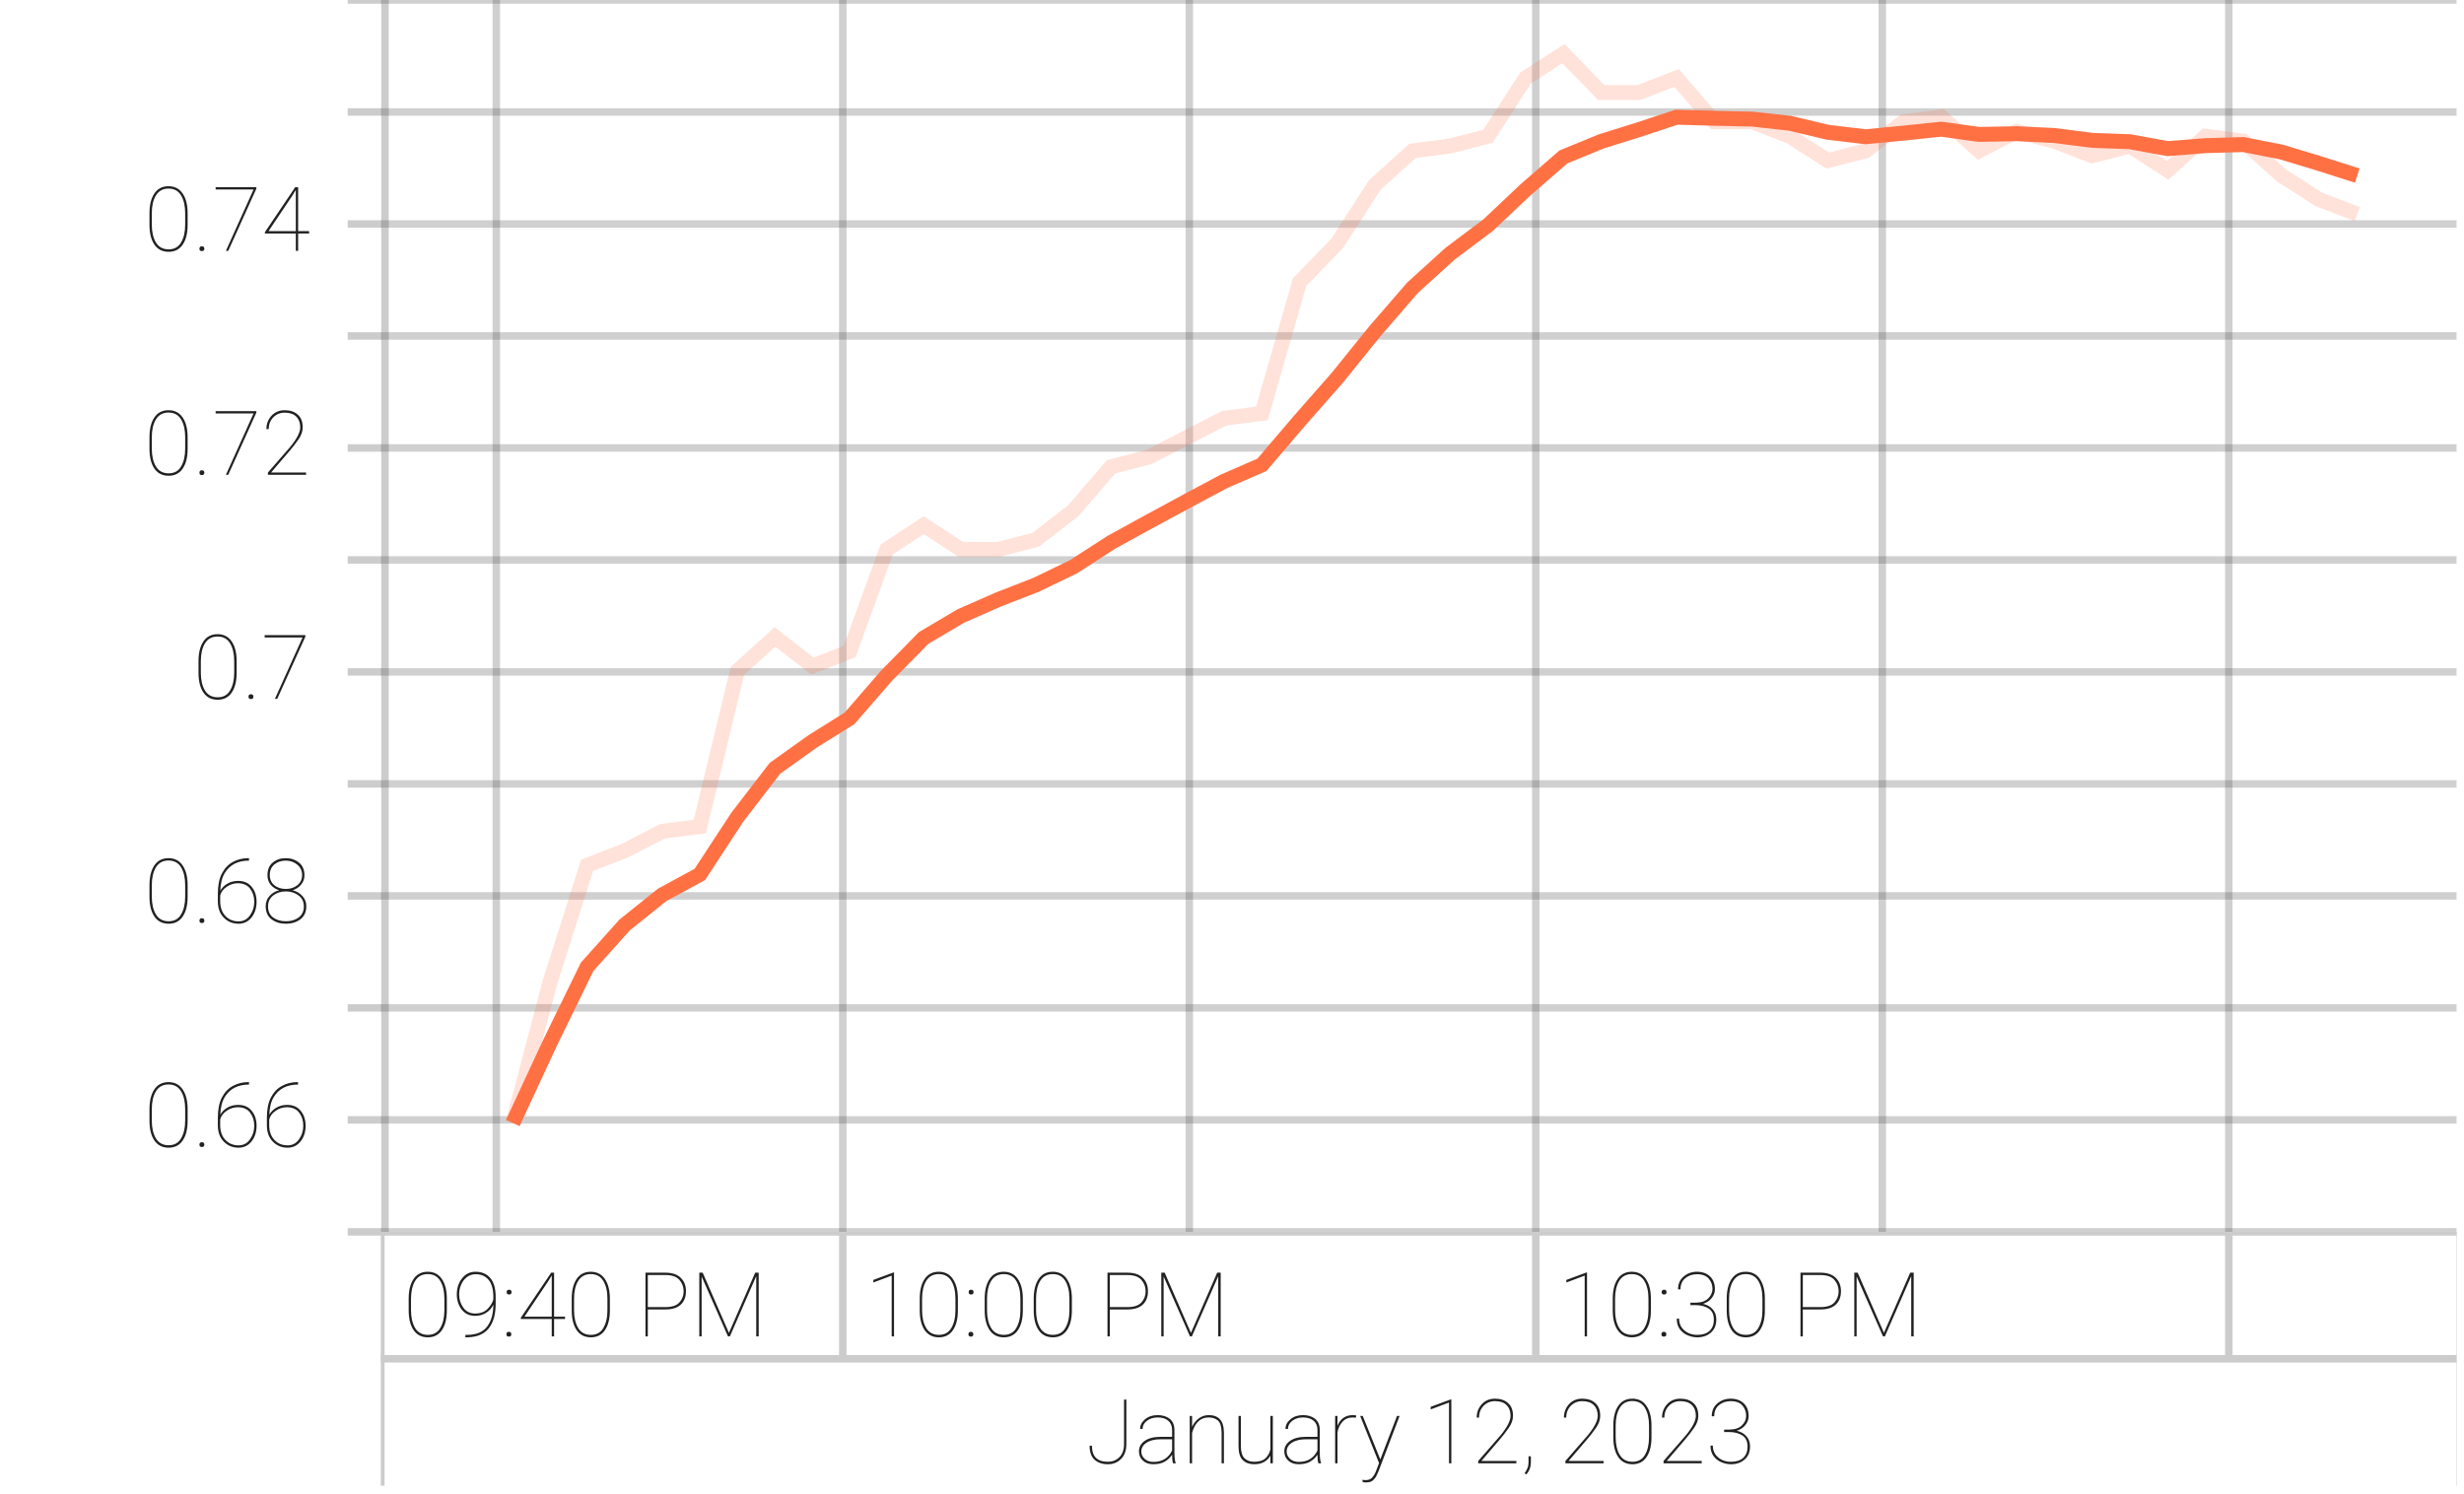
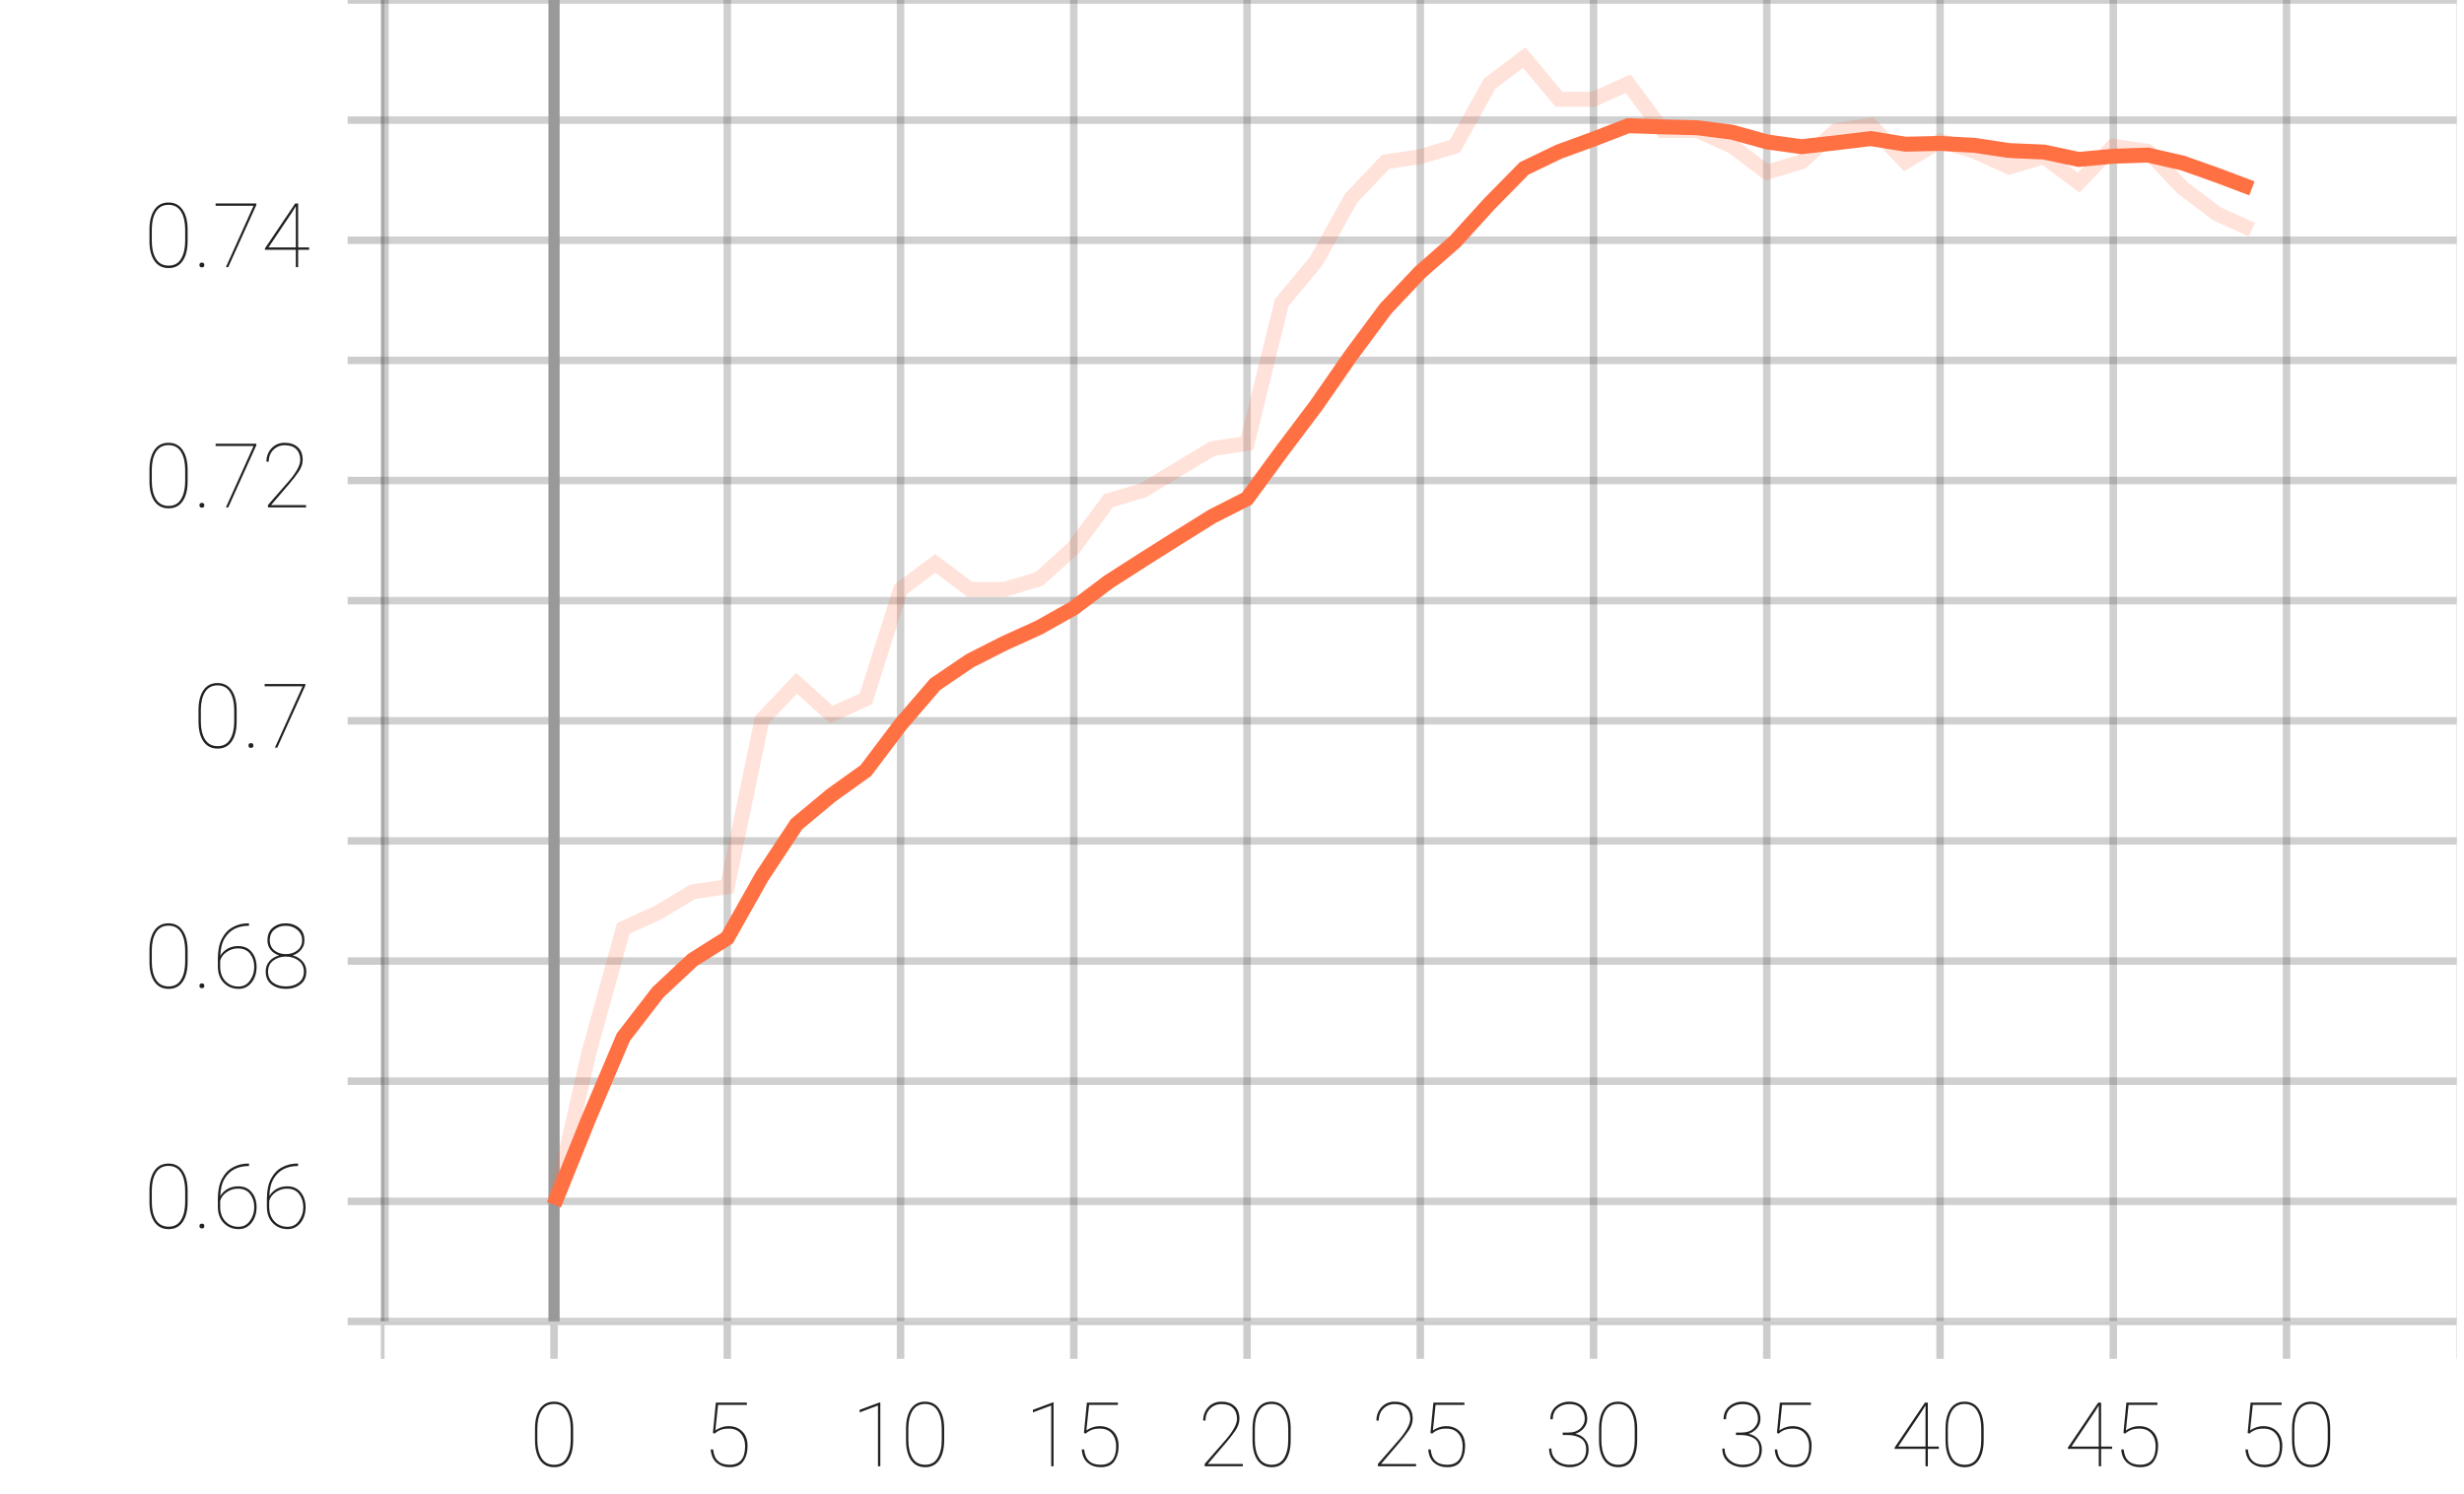
<svg xmlns="http://www.w3.org/2000/svg" viewBox="0 0 330 200">
  <g>
    <g>
      <g>
        <g>
          <g>
-             <line x1="51.562" y1="165" x2="46.562" y2="165" style="visibility: inherit;" fill="rgb(0, 0, 0)" stroke="rgb(204, 204, 204)" stroke-width="1px" />
-             <line x1="51.562" y1="150" x2="46.562" y2="150" style="visibility: inherit;" fill="rgb(0, 0, 0)" stroke="rgb(204, 204, 204)" stroke-width="1px" />
-             <line x1="51.562" y1="135" x2="46.562" y2="135" style="visibility: inherit;" fill="rgb(0, 0, 0)" stroke="rgb(204, 204, 204)" stroke-width="1px" />
-             <line x1="51.562" y1="120" x2="46.562" y2="120" style="visibility: inherit;" fill="rgb(0, 0, 0)" stroke="rgb(204, 204, 204)" stroke-width="1px" />
-             <line x1="51.562" y1="105" x2="46.562" y2="105" style="visibility: inherit;" fill="rgb(0, 0, 0)" stroke="rgb(204, 204, 204)" stroke-width="1px" />
-             <line x1="51.562" y1="90" x2="46.562" y2="90" style="visibility: inherit;" fill="rgb(0, 0, 0)" stroke="rgb(204, 204, 204)" stroke-width="1px" />
-             <line x1="51.562" y1="75" x2="46.562" y2="75" style="visibility: inherit;" fill="rgb(0, 0, 0)" stroke="rgb(204, 204, 204)" stroke-width="1px" />
-             <line x1="51.562" y1="60" x2="46.562" y2="60" style="visibility: inherit;" fill="rgb(0, 0, 0)" stroke="rgb(204, 204, 204)" stroke-width="1px" />
-             <line x1="51.562" y1="45" x2="46.562" y2="45" style="visibility: inherit;" fill="rgb(0, 0, 0)" stroke="rgb(204, 204, 204)" stroke-width="1px" />
-             <line x1="51.562" y1="30" x2="46.562" y2="30" style="visibility: inherit;" fill="rgb(0, 0, 0)" stroke="rgb(204, 204, 204)" stroke-width="1px" />
-             <line x1="51.562" y1="15" x2="46.562" y2="15" style="visibility: inherit;" fill="rgb(0, 0, 0)" stroke="rgb(204, 204, 204)" stroke-width="1px" />
+             <line x1="51.562" y1="177" x2="46.562" y2="177" style="visibility: inherit;" fill="rgb(0, 0, 0)" stroke="rgb(204, 204, 204)" stroke-width="1px" />
+             <line x1="51.562" y1="160.909" x2="46.562" y2="160.909" style="visibility: inherit;" fill="rgb(0, 0, 0)" stroke="rgb(204, 204, 204)" stroke-width="1px" />
+             <line x1="51.562" y1="144.818" x2="46.562" y2="144.818" style="visibility: inherit;" fill="rgb(0, 0, 0)" stroke="rgb(204, 204, 204)" stroke-width="1px" />
+             <line x1="51.562" y1="128.727" x2="46.562" y2="128.727" style="visibility: inherit;" fill="rgb(0, 0, 0)" stroke="rgb(204, 204, 204)" stroke-width="1px" />
+             <line x1="51.562" y1="112.636" x2="46.562" y2="112.636" style="visibility: inherit;" fill="rgb(0, 0, 0)" stroke="rgb(204, 204, 204)" stroke-width="1px" />
+             <line x1="51.562" y1="96.545" x2="46.562" y2="96.545" style="visibility: inherit;" fill="rgb(0, 0, 0)" stroke="rgb(204, 204, 204)" stroke-width="1px" />
+             <line x1="51.562" y1="80.455" x2="46.562" y2="80.455" style="visibility: inherit;" fill="rgb(0, 0, 0)" stroke="rgb(204, 204, 204)" stroke-width="1px" />
+             <line x1="51.562" y1="64.364" x2="46.562" y2="64.364" style="visibility: inherit;" fill="rgb(0, 0, 0)" stroke="rgb(204, 204, 204)" stroke-width="1px" />
+             <line x1="51.562" y1="48.273" x2="46.562" y2="48.273" style="visibility: inherit;" fill="rgb(0, 0, 0)" stroke="rgb(204, 204, 204)" stroke-width="1px" />
+             <line x1="51.562" y1="32.182" x2="46.562" y2="32.182" style="visibility: inherit;" fill="rgb(0, 0, 0)" stroke="rgb(204, 204, 204)" stroke-width="1px" />
+             <line x1="51.562" y1="16.091" x2="46.562" y2="16.091" style="visibility: inherit;" fill="rgb(0, 0, 0)" stroke="rgb(204, 204, 204)" stroke-width="1px" />
            <line x1="51.562" y1="0" x2="46.562" y2="0" style="visibility: inherit;" fill="rgb(0, 0, 0)" stroke="rgb(204, 204, 204)" stroke-width="1px" />
          </g>
          <g transform="translate(41.5625, 0)">
-             <text x="0" y="165" dx="0em" dy="0.3em" style="text-anchor: end; visibility: hidden; font-family: Roboto, sans-serif; font-size: 12px; font-weight: 200;" fill="rgb(33, 33, 33)" stroke="none" stroke-width="1px">0.65</text>
-             <text x="0" y="150" dx="0em" dy="0.3em" style="text-anchor: end; visibility: inherit; font-family: Roboto, sans-serif; font-size: 12px; font-weight: 200;" fill="rgb(33, 33, 33)" stroke="none" stroke-width="1px">0.66</text>
-             <text x="0" y="135" dx="0em" dy="0.3em" style="text-anchor: end; visibility: hidden; font-family: Roboto, sans-serif; font-size: 12px; font-weight: 200;" fill="rgb(33, 33, 33)" stroke="none" stroke-width="1px">0.67</text>
-             <text x="0" y="120" dx="0em" dy="0.3em" style="text-anchor: end; visibility: inherit; font-family: Roboto, sans-serif; font-size: 12px; font-weight: 200;" fill="rgb(33, 33, 33)" stroke="none" stroke-width="1px">0.68</text>
-             <text x="0" y="105" dx="0em" dy="0.3em" style="text-anchor: end; visibility: hidden; font-family: Roboto, sans-serif; font-size: 12px; font-weight: 200;" fill="rgb(33, 33, 33)" stroke="none" stroke-width="1px">0.69</text>
-             <text x="0" y="90" dx="0em" dy="0.3em" style="text-anchor: end; visibility: inherit; font-family: Roboto, sans-serif; font-size: 12px; font-weight: 200;" fill="rgb(33, 33, 33)" stroke="none" stroke-width="1px">0.7</text>
-             <text x="0" y="75" dx="0em" dy="0.3em" style="text-anchor: end; visibility: hidden; font-family: Roboto, sans-serif; font-size: 12px; font-weight: 200;" fill="rgb(33, 33, 33)" stroke="none" stroke-width="1px">0.71</text>
-             <text x="0" y="60" dx="0em" dy="0.3em" style="text-anchor: end; visibility: inherit; font-family: Roboto, sans-serif; font-size: 12px; font-weight: 200;" fill="rgb(33, 33, 33)" stroke="none" stroke-width="1px">0.72</text>
-             <text x="0" y="45" dx="0em" dy="0.3em" style="text-anchor: end; visibility: hidden; font-family: Roboto, sans-serif; font-size: 12px; font-weight: 200;" fill="rgb(33, 33, 33)" stroke="none" stroke-width="1px">0.73</text>
-             <text x="0" y="30" dx="0em" dy="0.3em" style="text-anchor: end; visibility: inherit; font-family: Roboto, sans-serif; font-size: 12px; font-weight: 200;" fill="rgb(33, 33, 33)" stroke="none" stroke-width="1px">0.74</text>
-             <text x="0" y="15" dx="0em" dy="0.3em" style="text-anchor: end; visibility: hidden; font-family: Roboto, sans-serif; font-size: 12px; font-weight: 200;" fill="rgb(33, 33, 33)" stroke="none" stroke-width="1px">0.75</text>
+             <text x="0" y="177" dx="0em" dy="0.3em" style="text-anchor: end; visibility: hidden; font-family: Roboto, sans-serif; font-size: 12px; font-weight: 200;" fill="rgb(33, 33, 33)" stroke="none" stroke-width="1px">0.65</text>
+             <text x="0" y="160.909" dx="0em" dy="0.3em" style="text-anchor: end; visibility: inherit; font-family: Roboto, sans-serif; font-size: 12px; font-weight: 200;" fill="rgb(33, 33, 33)" stroke="none" stroke-width="1px">0.66</text>
+             <text x="0" y="144.818" dx="0em" dy="0.3em" style="text-anchor: end; visibility: hidden; font-family: Roboto, sans-serif; font-size: 12px; font-weight: 200;" fill="rgb(33, 33, 33)" stroke="none" stroke-width="1px">0.67</text>
+             <text x="0" y="128.727" dx="0em" dy="0.3em" style="text-anchor: end; visibility: inherit; font-family: Roboto, sans-serif; font-size: 12px; font-weight: 200;" fill="rgb(33, 33, 33)" stroke="none" stroke-width="1px">0.68</text>
+             <text x="0" y="112.636" dx="0em" dy="0.3em" style="text-anchor: end; visibility: hidden; font-family: Roboto, sans-serif; font-size: 12px; font-weight: 200;" fill="rgb(33, 33, 33)" stroke="none" stroke-width="1px">0.69</text>
+             <text x="0" y="96.545" dx="0em" dy="0.3em" style="text-anchor: end; visibility: inherit; font-family: Roboto, sans-serif; font-size: 12px; font-weight: 200;" fill="rgb(33, 33, 33)" stroke="none" stroke-width="1px">0.7</text>
+             <text x="0" y="80.455" dx="0em" dy="0.3em" style="text-anchor: end; visibility: hidden; font-family: Roboto, sans-serif; font-size: 12px; font-weight: 200;" fill="rgb(33, 33, 33)" stroke="none" stroke-width="1px">0.71</text>
+             <text x="0" y="64.364" dx="0em" dy="0.3em" style="text-anchor: end; visibility: inherit; font-family: Roboto, sans-serif; font-size: 12px; font-weight: 200;" fill="rgb(33, 33, 33)" stroke="none" stroke-width="1px">0.72</text>
+             <text x="0" y="48.273" dx="0em" dy="0.3em" style="text-anchor: end; visibility: hidden; font-family: Roboto, sans-serif; font-size: 12px; font-weight: 200;" fill="rgb(33, 33, 33)" stroke="none" stroke-width="1px">0.73</text>
+             <text x="0" y="32.182" dx="0em" dy="0.3em" style="text-anchor: end; visibility: inherit; font-family: Roboto, sans-serif; font-size: 12px; font-weight: 200;" fill="rgb(33, 33, 33)" stroke="none" stroke-width="1px">0.74</text>
+             <text x="0" y="16.091" dx="0em" dy="0.3em" style="text-anchor: end; visibility: hidden; font-family: Roboto, sans-serif; font-size: 12px; font-weight: 200;" fill="rgb(33, 33, 33)" stroke="none" stroke-width="1px">0.75</text>
            <text x="0" y="0" dx="0em" dy="0.3em" style="text-anchor: end; visibility: hidden; font-family: Roboto, sans-serif; font-size: 12px; font-weight: 200;" fill="rgb(33, 33, 33)" stroke="none" stroke-width="1px">0.76</text>
          </g>
-           <line x1="51.562" y1="0" x2="51.562" y2="165" fill="rgb(0, 0, 0)" stroke="rgb(204, 204, 204)" stroke-width="1px" />
+           <line x1="51.562" y1="0" x2="51.562" y2="177" fill="rgb(0, 0, 0)" stroke="rgb(204, 204, 204)" stroke-width="1px" />
        </g>
      </g>
      <g transform="translate(51, 0)" clip-path="url(#clip_0)">
        <clipPath id="clip_0">
-           <rect width="278" height="165" />
+           <rect width="278" height="177" />
        </clipPath>
        <g>
          <g>
            <g>
-               <line x1="15.469" y1="0" x2="15.469" y2="165" fill="rgb(0, 0, 0)" stroke="rgb(66, 66, 66)" stroke-width="1px" opacity="0.25" />
-               <line x1="61.875" y1="0" x2="61.875" y2="165" fill="rgb(0, 0, 0)" stroke="rgb(66, 66, 66)" stroke-width="1px" opacity="0.25" />
-               <line x1="108.281" y1="0" x2="108.281" y2="165" fill="rgb(0, 0, 0)" stroke="rgb(66, 66, 66)" stroke-width="1px" opacity="0.25" />
-               <line x1="154.688" y1="0" x2="154.688" y2="165" fill="rgb(0, 0, 0)" stroke="rgb(66, 66, 66)" stroke-width="1px" opacity="0.25" />
-               <line x1="201.094" y1="0" x2="201.094" y2="165" fill="rgb(0, 0, 0)" stroke="rgb(66, 66, 66)" stroke-width="1px" opacity="0.25" />
-               <line x1="247.5" y1="0" x2="247.5" y2="165" fill="rgb(0, 0, 0)" stroke="rgb(66, 66, 66)" stroke-width="1px" opacity="0.25" />
+               <line x1="0" y1="0" x2="0" y2="177" fill="rgb(0, 0, 0)" stroke="rgb(66, 66, 66)" stroke-width="1px" opacity="0.25" />
+               <line x1="23.203" y1="0" x2="23.203" y2="177" fill="rgb(0, 0, 0)" stroke="rgb(66, 66, 66)" stroke-width="1px" opacity="0.25" />
+               <line x1="46.406" y1="0" x2="46.406" y2="177" fill="rgb(0, 0, 0)" stroke="rgb(66, 66, 66)" stroke-width="1px" opacity="0.25" />
+               <line x1="69.609" y1="0" x2="69.609" y2="177" fill="rgb(0, 0, 0)" stroke="rgb(66, 66, 66)" stroke-width="1px" opacity="0.25" />
+               <line x1="92.812" y1="0" x2="92.812" y2="177" fill="rgb(0, 0, 0)" stroke="rgb(66, 66, 66)" stroke-width="1px" opacity="0.25" />
+               <line x1="116.016" y1="0" x2="116.016" y2="177" fill="rgb(0, 0, 0)" stroke="rgb(66, 66, 66)" stroke-width="1px" opacity="0.25" />
+               <line x1="139.219" y1="0" x2="139.219" y2="177" fill="rgb(0, 0, 0)" stroke="rgb(66, 66, 66)" stroke-width="1px" opacity="0.25" />
+               <line x1="162.422" y1="0" x2="162.422" y2="177" fill="rgb(0, 0, 0)" stroke="rgb(66, 66, 66)" stroke-width="1px" opacity="0.25" />
+               <line x1="185.625" y1="0" x2="185.625" y2="177" fill="rgb(0, 0, 0)" stroke="rgb(66, 66, 66)" stroke-width="1px" opacity="0.25" />
+               <line x1="208.828" y1="0" x2="208.828" y2="177" fill="rgb(0, 0, 0)" stroke="rgb(66, 66, 66)" stroke-width="1px" opacity="0.25" />
+               <line x1="232.031" y1="0" x2="232.031" y2="177" fill="rgb(0, 0, 0)" stroke="rgb(66, 66, 66)" stroke-width="1px" opacity="0.25" />
+               <line x1="255.234" y1="0" x2="255.234" y2="177" fill="rgb(0, 0, 0)" stroke="rgb(66, 66, 66)" stroke-width="1px" opacity="0.25" />
+               <line x1="278.438" y1="0" x2="278.438" y2="177" fill="rgb(0, 0, 0)" stroke="rgb(66, 66, 66)" stroke-width="1px" opacity="0.25" />
            </g>
            <g>
-               <line x1="0" y1="165" x2="278.438" y2="165" fill="rgb(0, 0, 0)" stroke="rgb(66, 66, 66)" stroke-width="1px" opacity="0.25" />
-               <line x1="0" y1="150" x2="278.438" y2="150" fill="rgb(0, 0, 0)" stroke="rgb(66, 66, 66)" stroke-width="1px" opacity="0.25" />
-               <line x1="0" y1="135" x2="278.438" y2="135" fill="rgb(0, 0, 0)" stroke="rgb(66, 66, 66)" stroke-width="1px" opacity="0.25" />
-               <line x1="0" y1="120" x2="278.438" y2="120" fill="rgb(0, 0, 0)" stroke="rgb(66, 66, 66)" stroke-width="1px" opacity="0.25" />
-               <line x1="0" y1="105" x2="278.438" y2="105" fill="rgb(0, 0, 0)" stroke="rgb(66, 66, 66)" stroke-width="1px" opacity="0.25" />
-               <line x1="0" y1="90" x2="278.438" y2="90" fill="rgb(0, 0, 0)" stroke="rgb(66, 66, 66)" stroke-width="1px" opacity="0.25" />
-               <line x1="0" y1="75" x2="278.438" y2="75" fill="rgb(0, 0, 0)" stroke="rgb(66, 66, 66)" stroke-width="1px" opacity="0.25" />
-               <line x1="0" y1="60" x2="278.438" y2="60" fill="rgb(0, 0, 0)" stroke="rgb(66, 66, 66)" stroke-width="1px" opacity="0.25" />
-               <line x1="0" y1="45" x2="278.438" y2="45" fill="rgb(0, 0, 0)" stroke="rgb(66, 66, 66)" stroke-width="1px" opacity="0.25" />
-               <line x1="0" y1="30" x2="278.438" y2="30" fill="rgb(0, 0, 0)" stroke="rgb(66, 66, 66)" stroke-width="1px" opacity="0.25" />
-               <line x1="0" y1="15" x2="278.438" y2="15" fill="rgb(0, 0, 0)" stroke="rgb(66, 66, 66)" stroke-width="1px" opacity="0.25" />
+               <line x1="0" y1="177" x2="278.438" y2="177" fill="rgb(0, 0, 0)" stroke="rgb(66, 66, 66)" stroke-width="1px" opacity="0.25" />
+               <line x1="0" y1="160.909" x2="278.438" y2="160.909" fill="rgb(0, 0, 0)" stroke="rgb(66, 66, 66)" stroke-width="1px" opacity="0.25" />
+               <line x1="0" y1="144.818" x2="278.438" y2="144.818" fill="rgb(0, 0, 0)" stroke="rgb(66, 66, 66)" stroke-width="1px" opacity="0.25" />
+               <line x1="0" y1="128.727" x2="278.438" y2="128.727" fill="rgb(0, 0, 0)" stroke="rgb(66, 66, 66)" stroke-width="1px" opacity="0.25" />
+               <line x1="0" y1="112.636" x2="278.438" y2="112.636" fill="rgb(0, 0, 0)" stroke="rgb(66, 66, 66)" stroke-width="1px" opacity="0.25" />
+               <line x1="0" y1="96.545" x2="278.438" y2="96.545" fill="rgb(0, 0, 0)" stroke="rgb(66, 66, 66)" stroke-width="1px" opacity="0.25" />
+               <line x1="0" y1="80.455" x2="278.438" y2="80.455" fill="rgb(0, 0, 0)" stroke="rgb(66, 66, 66)" stroke-width="1px" opacity="0.25" />
+               <line x1="0" y1="64.364" x2="278.438" y2="64.364" fill="rgb(0, 0, 0)" stroke="rgb(66, 66, 66)" stroke-width="1px" opacity="0.25" />
+               <line x1="0" y1="48.273" x2="278.438" y2="48.273" fill="rgb(0, 0, 0)" stroke="rgb(66, 66, 66)" stroke-width="1px" opacity="0.25" />
+               <line x1="0" y1="32.182" x2="278.438" y2="32.182" fill="rgb(0, 0, 0)" stroke="rgb(66, 66, 66)" stroke-width="1px" opacity="0.25" />
+               <line x1="0" y1="16.091" x2="278.438" y2="16.091" fill="rgb(0, 0, 0)" stroke="rgb(66, 66, 66)" stroke-width="1px" opacity="0.25" />
              <line x1="0" y1="0" x2="278.438" y2="0" fill="rgb(0, 0, 0)" stroke="rgb(66, 66, 66)" stroke-width="1px" opacity="0.25" />
            </g>
          </g>
        </g>
        <g>
          <g>
-             <line x1="0" y1="1140" x2="278.438" y2="1140" fill="rgb(0, 0, 0)" stroke="rgb(153, 153, 153)" stroke-width="1.5px" />
+             <line x1="0" y1="1222.909" x2="278.438" y2="1222.909" fill="rgb(0, 0, 0)" stroke="rgb(153, 153, 153)" stroke-width="1.5px" />
          </g>
        </g>
        <g>
          <g>
-             <line x1="-86292267.188" y1="0" x2="-86292267.188" y2="165" fill="rgb(0, 0, 0)" stroke="rgb(153, 153, 153)" stroke-width="1.5px" />
+             <line x1="23.203" y1="0" x2="23.203" y2="177" fill="rgb(0, 0, 0)" stroke="rgb(153, 153, 153)" stroke-width="1.5px" />
          </g>
        </g>
        <g>
          <g>
            <g>
              <g>
                <g>
-                   <path stroke="rgb(255, 112, 67)" stroke-width="2px" d="M17.682,150.417L22.664,139.683L27.63,129.503L32.657,123.896L37.697,119.856L42.726,117.128L47.759,109.444L52.789,102.909L57.83,99.308L62.789,96.209L67.757,90.483L72.712,85.444L77.692,82.507L82.684,80.313L87.727,78.348L92.763,75.918L97.805,72.66L102.854,69.885L107.904,67.155L112.956,64.46L118.007,62.261L123.052,56.349L128.097,50.61L133.135,44.373L138.181,38.544L143.228,33.964L148.281,30.176L153.324,25.418L158.384,21.023L163.449,18.944L168.501,17.365L173.54,15.697L178.598,15.843L183.661,15.953L188.719,16.508L193.775,17.714L198.862,18.315L203.939,17.83L209.001,17.305L214.04,18.005L219.089,17.908L224.132,18.149L229.202,18.802L234.267,18.984L239.315,19.907L244.371,19.509L249.436,19.363L254.512,20.352L259.576,21.886L264.704,23.521" style="fill: none;" fill="none" />
+                   <path stroke="rgb(255, 112, 67)" stroke-width="2px" d="M23.203,161.356L27.844,149.842L32.484,138.921L37.125,132.906L41.766,128.572L46.406,125.647L51.047,117.404L55.688,110.393L60.328,106.531L64.969,103.206L69.609,97.064L74.25,91.658L78.891,88.507L83.531,86.153L88.172,84.046L92.812,81.439L97.453,77.945L102.094,74.967L106.734,72.039L111.375,69.148L116.016,66.789L120.656,60.447L125.297,54.291L129.938,47.6L134.578,41.347L139.219,36.435L143.859,32.371L148.5,27.267L153.141,22.552L157.781,20.321L162.422,18.628L167.062,16.838L171.703,16.995L176.344,17.114L180.984,17.709L185.625,19.002L190.266,19.647L194.906,19.127L199.547,18.563L204.187,19.314L208.828,19.21L213.469,19.468L218.109,20.169L222.75,20.365L227.391,21.354L232.031,20.927L236.672,20.772L241.312,21.832L245.953,23.478L250.594,25.232" style="fill: none;" fill="none" />
                </g>
              </g>
            </g>
          </g>
          <g opacity="0.2">
            <g>
              <g>
                <g>
-                   <path stroke="rgb(255, 112, 67)" stroke-width="2px" d="M17.682,150.417L22.664,131.536L27.63,115.911L32.657,113.958L37.697,111.354L42.726,110.703L47.759,89.87L52.789,85.313L57.83,89.219L62.789,87.266L67.757,73.594L72.712,70.339L77.692,73.594L82.684,73.594L87.727,72.292L92.763,68.385L97.805,62.526L102.854,61.224L107.904,58.62L112.956,56.016L118.007,55.365L123.052,37.786L128.097,32.578L133.135,24.766L138.181,20.208L143.228,19.557L148.281,18.255L153.324,10.443L158.384,7.188L163.449,12.396L168.501,12.396L173.54,10.443L178.598,16.302L183.661,16.302L188.719,18.255L193.775,21.51L198.862,20.208L203.939,16.302L209.001,15.651L214.04,20.208L219.089,17.604L224.132,18.906L229.202,20.859L234.267,19.557L239.315,22.812L244.371,18.255L249.436,18.906L254.512,23.464L259.576,26.719L264.704,28.672" style="fill: none;" fill="none" />
+                   <path stroke="rgb(255, 112, 67)" stroke-width="2px" d="M23.203,161.356L27.844,141.103L32.484,124.341L37.125,122.246L41.766,119.453L46.406,118.754L51.047,96.406L55.688,91.517L60.328,95.707L64.969,93.612L69.609,78.946L74.25,75.454L78.891,78.946L83.531,78.946L88.172,77.549L92.812,73.359L97.453,67.073L102.094,65.677L106.734,62.883L111.375,60.089L116.016,59.391L120.656,40.535L125.297,34.947L129.938,26.567L134.578,21.678L139.219,20.98L143.859,19.583L148.5,11.202L153.141,7.71L157.781,13.297L162.422,13.297L167.062,11.202L171.703,17.488L176.344,17.488L180.984,19.583L185.625,23.075L190.266,21.678L194.906,17.488L199.547,16.789L204.187,21.678L208.828,18.884L213.469,20.281L218.109,22.376L222.75,20.98L227.391,24.472L232.031,19.583L236.672,20.281L241.312,25.17L245.953,28.662L250.594,30.757" style="fill: none;" fill="none" />
                </g>
              </g>
            </g>
          </g>
        </g>
      </g>
-       <g transform="translate(51, 165)" clip-path="url(#clip_1)">
+       <g transform="translate(51, 177)" clip-path="url(#clip_1)">
        <clipPath id="clip_1">
-           <rect width="278" height="35" />
+           <rect width="278" height="23" />
        </clipPath>
        <g>
-           <g visibility="inherit">
-             <g>
-               <g transform="translate(0,0)" style="visibility: inherit;">
-                 <text transform="translate(3,14)" style="text-anchor: start; font-family: Roboto, sans-serif; font-size: 12px; font-weight: 200;" fill="rgb(33, 33, 33)" stroke="none" stroke-width="1px">09:40 PM</text>
-               </g>
-               <g transform="translate(61.875,0)" style="visibility: inherit;">
-                 <text transform="translate(3,14)" style="text-anchor: start; font-family: Roboto, sans-serif; font-size: 12px; font-weight: 200;" fill="rgb(33, 33, 33)" stroke="none" stroke-width="1px">10:00 PM</text>
-               </g>
-               <g transform="translate(154.6875,0)" style="visibility: inherit;">
-                 <text transform="translate(3,14)" style="text-anchor: start; font-family: Roboto, sans-serif; font-size: 12px; font-weight: 200;" fill="rgb(33, 33, 33)" stroke="none" stroke-width="1px">10:30 PM</text>
-               </g>
-               <g transform="translate(247.5,0)" style="visibility: hidden;">
-                 <text transform="translate(3,14)" style="text-anchor: start; font-family: Roboto, sans-serif; font-size: 12px; font-weight: 200;" fill="rgb(33, 33, 33)" stroke="none" stroke-width="1px">11:00 PM</text>
-               </g>
-               <g transform="translate(278.4375,0)" style="visibility: hidden;">
-                 <text transform="translate(3,14)" style="text-anchor: start; font-family: Roboto, sans-serif; font-size: 12px; font-weight: 200;" fill="rgb(33, 33, 33)" stroke="none" stroke-width="1px">11:10 PM</text>
-               </g>
-             </g>
-             <g>
-               <line x1="0" y1="0" x2="0" y2="17" fill="rgb(0, 0, 0)" stroke="rgb(204, 204, 204)" stroke-width="1px" />
-               <line x1="61.875" y1="0" x2="61.875" y2="17" fill="rgb(0, 0, 0)" stroke="rgb(204, 204, 204)" stroke-width="1px" />
-               <line x1="154.688" y1="0" x2="154.688" y2="17" fill="rgb(0, 0, 0)" stroke="rgb(204, 204, 204)" stroke-width="1px" />
-               <line x1="247.5" y1="0" x2="247.5" y2="17" fill="rgb(0, 0, 0)" stroke="rgb(204, 204, 204)" stroke-width="1px" />
-               <line x1="278.438" y1="0" x2="278.438" y2="17" fill="rgb(0, 0, 0)" stroke="rgb(204, 204, 204)" stroke-width="1px" />
-             </g>
-             <line x1="0" y1="0" x2="278.438" y2="0" style="visibility: inherit;" fill="rgb(0, 0, 0)" stroke="rgb(204, 204, 204)" stroke-width="1px" />
+           <g>
+             <line x1="0" y1="0" x2="0" y2="5" style="visibility: inherit;" fill="rgb(0, 0, 0)" stroke="rgb(204, 204, 204)" stroke-width="1px" />
+             <line x1="23.203" y1="0" x2="23.203" y2="5" style="visibility: inherit;" fill="rgb(0, 0, 0)" stroke="rgb(204, 204, 204)" stroke-width="1px" />
+             <line x1="46.406" y1="0" x2="46.406" y2="5" style="visibility: inherit;" fill="rgb(0, 0, 0)" stroke="rgb(204, 204, 204)" stroke-width="1px" />
+             <line x1="69.609" y1="0" x2="69.609" y2="5" style="visibility: inherit;" fill="rgb(0, 0, 0)" stroke="rgb(204, 204, 204)" stroke-width="1px" />
+             <line x1="92.812" y1="0" x2="92.812" y2="5" style="visibility: inherit;" fill="rgb(0, 0, 0)" stroke="rgb(204, 204, 204)" stroke-width="1px" />
+             <line x1="116.016" y1="0" x2="116.016" y2="5" style="visibility: inherit;" fill="rgb(0, 0, 0)" stroke="rgb(204, 204, 204)" stroke-width="1px" />
+             <line x1="139.219" y1="0" x2="139.219" y2="5" style="visibility: inherit;" fill="rgb(0, 0, 0)" stroke="rgb(204, 204, 204)" stroke-width="1px" />
+             <line x1="162.422" y1="0" x2="162.422" y2="5" style="visibility: inherit;" fill="rgb(0, 0, 0)" stroke="rgb(204, 204, 204)" stroke-width="1px" />
+             <line x1="185.625" y1="0" x2="185.625" y2="5" style="visibility: inherit;" fill="rgb(0, 0, 0)" stroke="rgb(204, 204, 204)" stroke-width="1px" />
+             <line x1="208.828" y1="0" x2="208.828" y2="5" style="visibility: inherit;" fill="rgb(0, 0, 0)" stroke="rgb(204, 204, 204)" stroke-width="1px" />
+             <line x1="232.031" y1="0" x2="232.031" y2="5" style="visibility: inherit;" fill="rgb(0, 0, 0)" stroke="rgb(204, 204, 204)" stroke-width="1px" />
+             <line x1="255.234" y1="0" x2="255.234" y2="5" style="visibility: inherit;" fill="rgb(0, 0, 0)" stroke="rgb(204, 204, 204)" stroke-width="1px" />
+             <line x1="278.438" y1="0" x2="278.438" y2="5" style="visibility: inherit;" fill="rgb(0, 0, 0)" stroke="rgb(204, 204, 204)" stroke-width="1px" />
          </g>
-           <g visibility="inherit">
-             <g>
-               <g transform="translate(139.2188,0)" style="visibility: inherit;">
-                 <text transform="translate(0,31)" style="text-anchor: middle; font-family: Roboto, sans-serif; font-size: 12px; font-weight: 200;" fill="rgb(33, 33, 33)" stroke="none" stroke-width="1px">January 12, 2023</text>
-               </g>
-             </g>
-             <g>
-               <line x1="0" y1="17" x2="0" y2="34" fill="rgb(0, 0, 0)" stroke="rgb(204, 204, 204)" stroke-width="1px" />
-               <line x1="278.438" y1="17" x2="278.438" y2="34" fill="rgb(0, 0, 0)" stroke="rgb(204, 204, 204)" stroke-width="1px" />
-             </g>
-             <line x1="0" y1="17" x2="278.438" y2="17" style="visibility: inherit;" fill="rgb(0, 0, 0)" stroke="rgb(204, 204, 204)" stroke-width="1px" />
+           <g transform="translate(0, 8)">
+             <text x="0" y="0" dx="0em" dy="0.95em" style="text-anchor: middle; visibility: hidden; font-family: Roboto, sans-serif; font-size: 12px; font-weight: 200;" fill="rgb(33, 33, 33)" stroke="none" stroke-width="1px">-5</text>
+             <text x="23.203" y="0" dx="0em" dy="0.95em" style="text-anchor: middle; visibility: inherit; font-family: Roboto, sans-serif; font-size: 12px; font-weight: 200;" fill="rgb(33, 33, 33)" stroke="none" stroke-width="1px">0</text>
+             <text x="46.406" y="0" dx="0em" dy="0.95em" style="text-anchor: middle; visibility: inherit; font-family: Roboto, sans-serif; font-size: 12px; font-weight: 200;" fill="rgb(33, 33, 33)" stroke="none" stroke-width="1px">5</text>
+             <text x="69.609" y="0" dx="0em" dy="0.95em" style="text-anchor: middle; visibility: inherit; font-family: Roboto, sans-serif; font-size: 12px; font-weight: 200;" fill="rgb(33, 33, 33)" stroke="none" stroke-width="1px">10</text>
+             <text x="92.812" y="0" dx="0em" dy="0.95em" style="text-anchor: middle; visibility: inherit; font-family: Roboto, sans-serif; font-size: 12px; font-weight: 200;" fill="rgb(33, 33, 33)" stroke="none" stroke-width="1px">15</text>
+             <text x="116.016" y="0" dx="0em" dy="0.95em" style="text-anchor: middle; visibility: inherit; font-family: Roboto, sans-serif; font-size: 12px; font-weight: 200;" fill="rgb(33, 33, 33)" stroke="none" stroke-width="1px">20</text>
+             <text x="139.219" y="0" dx="0em" dy="0.95em" style="text-anchor: middle; visibility: inherit; font-family: Roboto, sans-serif; font-size: 12px; font-weight: 200;" fill="rgb(33, 33, 33)" stroke="none" stroke-width="1px">25</text>
+             <text x="162.422" y="0" dx="0em" dy="0.95em" style="text-anchor: middle; visibility: inherit; font-family: Roboto, sans-serif; font-size: 12px; font-weight: 200;" fill="rgb(33, 33, 33)" stroke="none" stroke-width="1px">30</text>
+             <text x="185.625" y="0" dx="0em" dy="0.95em" style="text-anchor: middle; visibility: inherit; font-family: Roboto, sans-serif; font-size: 12px; font-weight: 200;" fill="rgb(33, 33, 33)" stroke="none" stroke-width="1px">35</text>
+             <text x="208.828" y="0" dx="0em" dy="0.95em" style="text-anchor: middle; visibility: inherit; font-family: Roboto, sans-serif; font-size: 12px; font-weight: 200;" fill="rgb(33, 33, 33)" stroke="none" stroke-width="1px">40</text>
+             <text x="232.031" y="0" dx="0em" dy="0.95em" style="text-anchor: middle; visibility: inherit; font-family: Roboto, sans-serif; font-size: 12px; font-weight: 200;" fill="rgb(33, 33, 33)" stroke="none" stroke-width="1px">45</text>
+             <text x="255.234" y="0" dx="0em" dy="0.95em" style="text-anchor: middle; visibility: inherit; font-family: Roboto, sans-serif; font-size: 12px; font-weight: 200;" fill="rgb(33, 33, 33)" stroke="none" stroke-width="1px">50</text>
+             <text x="278.438" y="0" dx="0em" dy="0.95em" style="text-anchor: middle; visibility: hidden; font-family: Roboto, sans-serif; font-size: 12px; font-weight: 200;" fill="rgb(33, 33, 33)" stroke="none" stroke-width="1px">55</text>
          </g>
+           <line x1="0" y1="0" x2="278.438" y2="0" fill="rgb(0, 0, 0)" stroke="rgb(204, 204, 204)" stroke-width="1px" />
        </g>
      </g>
    </g>
  </g>
</svg>
